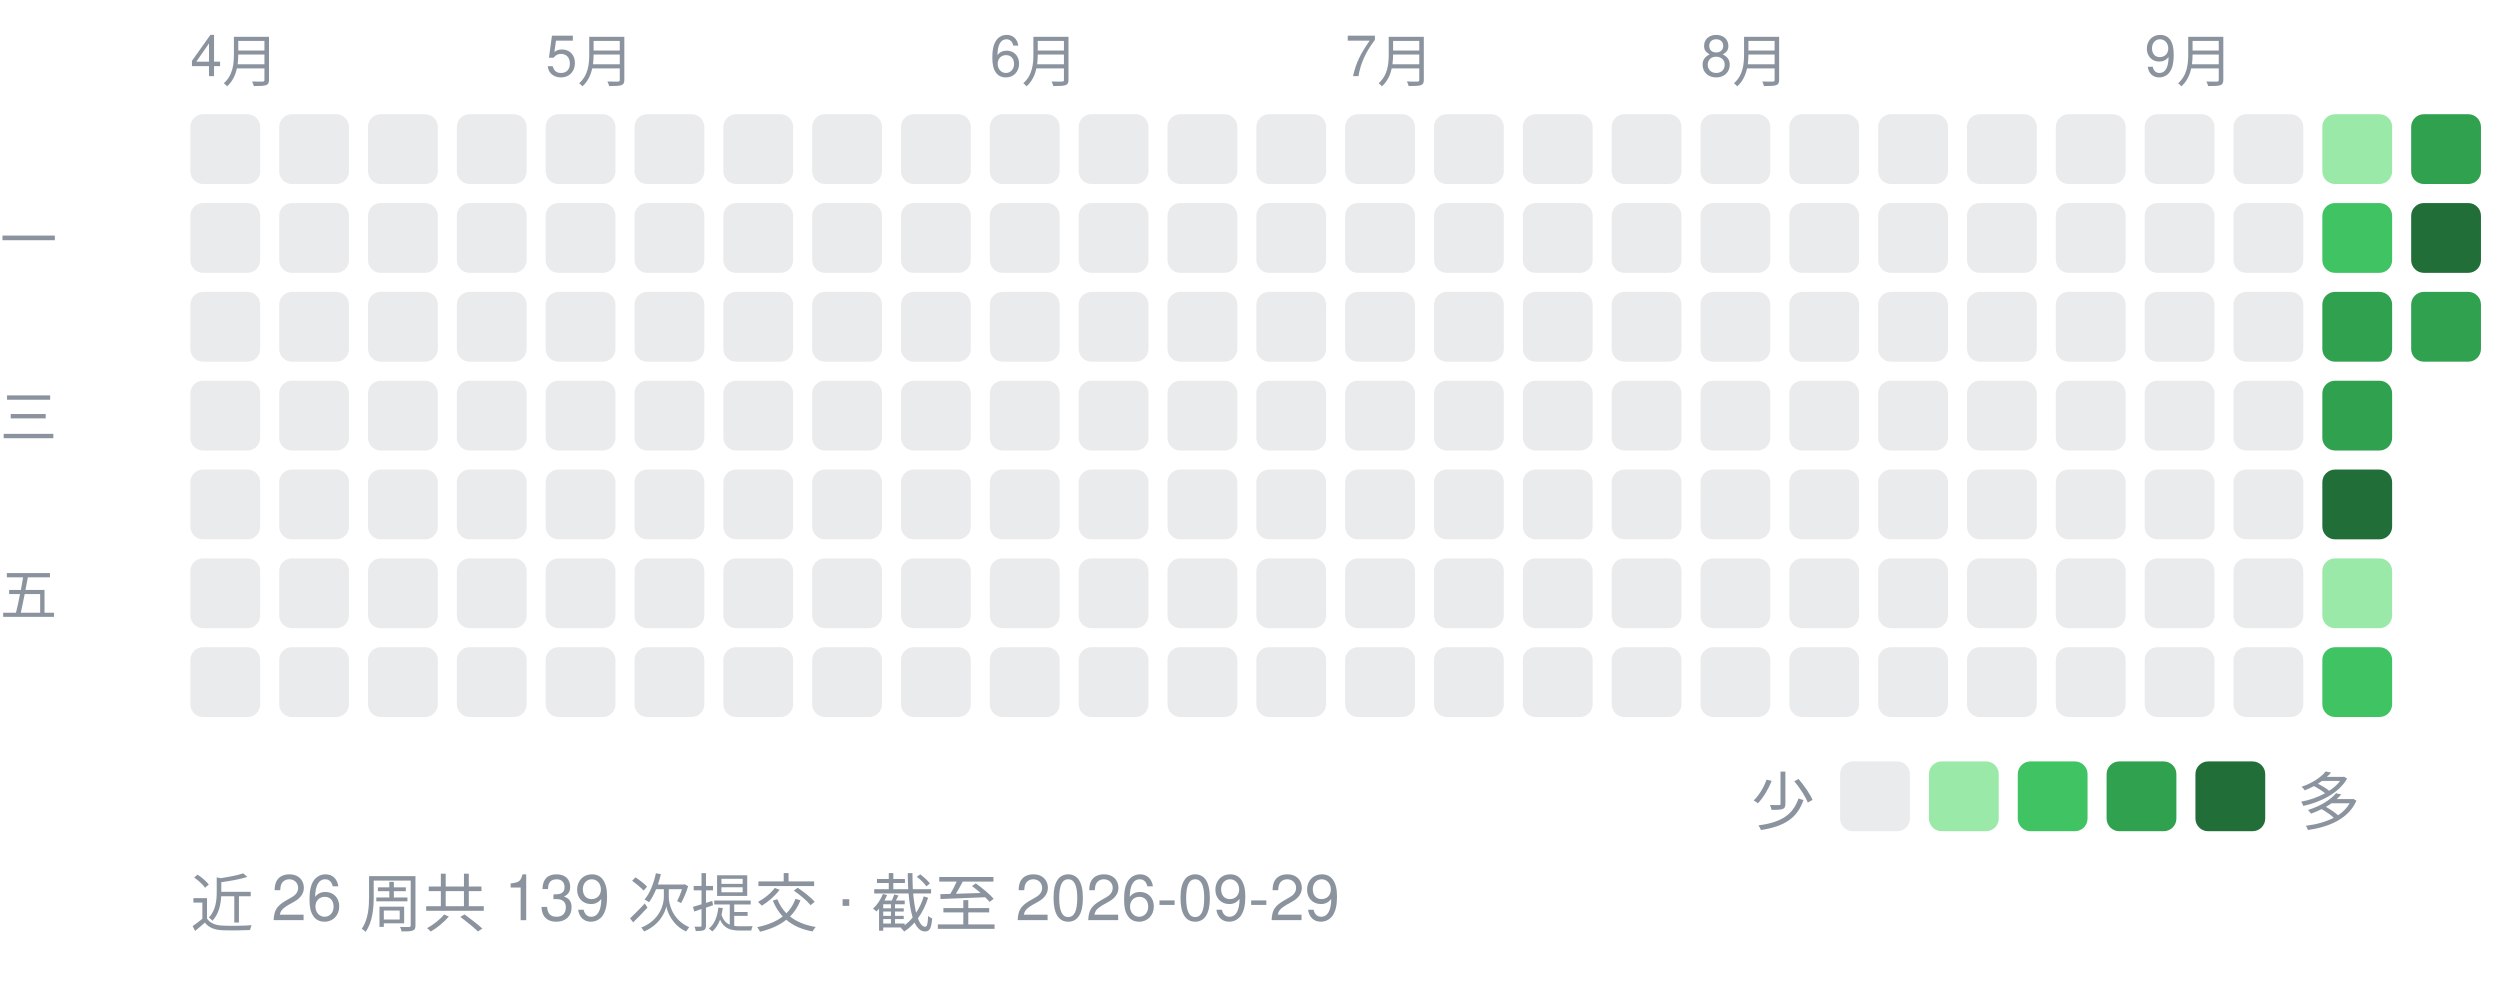
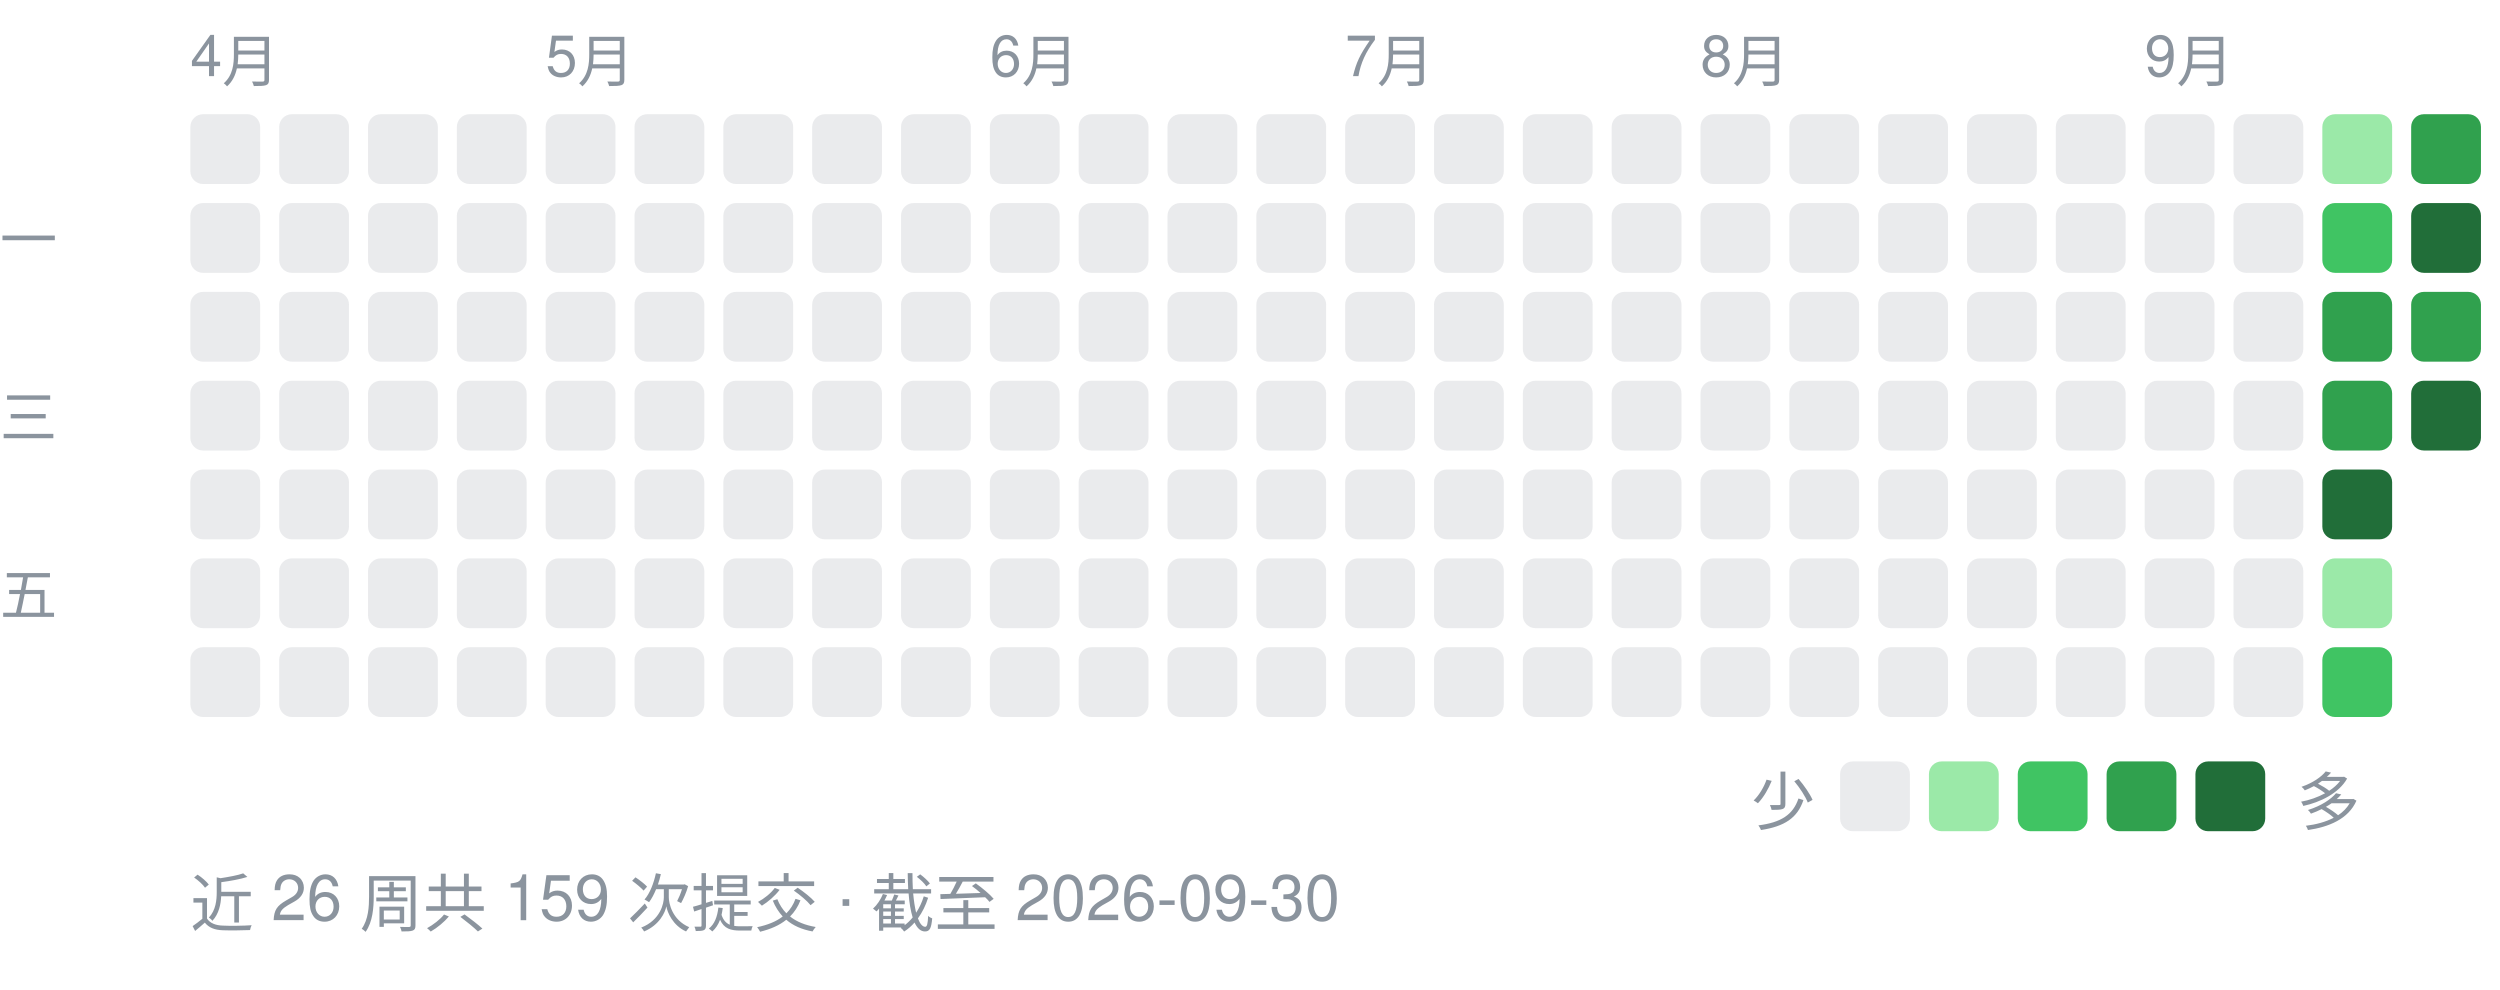
<svg xmlns="http://www.w3.org/2000/svg" width="394" height="156" viewBox="0 0 394 156" role="img">
  <g font-family="-apple-system,BlinkMacSystemFont,Segoe UI,Helvetica,Arial,PingFang SC,sans-serif" font-size="9" fill="#8b949e">
    <text x="30" y="12">4月</text>
    <text x="86" y="12">5月</text>
    <text x="156" y="12">6月</text>
    <text x="212" y="12">7月</text>
    <text x="268" y="12">8月</text>
    <text x="338" y="12">9月</text>
    <text x="0" y="41">一</text>
    <text x="0" y="69">三</text>
    <text x="0" y="97">五</text>
  </g>
  <rect x="30" y="18" width="11" height="11" rx="2" fill="rgba(139,148,158,0.18)" />
  <rect x="30" y="32" width="11" height="11" rx="2" fill="rgba(139,148,158,0.18)" />
  <rect x="30" y="46" width="11" height="11" rx="2" fill="rgba(139,148,158,0.18)" />
  <rect x="30" y="60" width="11" height="11" rx="2" fill="rgba(139,148,158,0.18)" />
  <rect x="30" y="74" width="11" height="11" rx="2" fill="rgba(139,148,158,0.18)" />
  <rect x="30" y="88" width="11" height="11" rx="2" fill="rgba(139,148,158,0.18)" />
  <rect x="30" y="102" width="11" height="11" rx="2" fill="rgba(139,148,158,0.18)" />
  <rect x="44" y="18" width="11" height="11" rx="2" fill="rgba(139,148,158,0.18)" />
  <rect x="44" y="32" width="11" height="11" rx="2" fill="rgba(139,148,158,0.18)" />
  <rect x="44" y="46" width="11" height="11" rx="2" fill="rgba(139,148,158,0.18)" />
  <rect x="44" y="60" width="11" height="11" rx="2" fill="rgba(139,148,158,0.18)" />
  <rect x="44" y="74" width="11" height="11" rx="2" fill="rgba(139,148,158,0.18)" />
  <rect x="44" y="88" width="11" height="11" rx="2" fill="rgba(139,148,158,0.18)" />
  <rect x="44" y="102" width="11" height="11" rx="2" fill="rgba(139,148,158,0.18)" />
  <rect x="58" y="18" width="11" height="11" rx="2" fill="rgba(139,148,158,0.18)" />
  <rect x="58" y="32" width="11" height="11" rx="2" fill="rgba(139,148,158,0.18)" />
  <rect x="58" y="46" width="11" height="11" rx="2" fill="rgba(139,148,158,0.18)" />
  <rect x="58" y="60" width="11" height="11" rx="2" fill="rgba(139,148,158,0.18)" />
  <rect x="58" y="74" width="11" height="11" rx="2" fill="rgba(139,148,158,0.18)" />
  <rect x="58" y="88" width="11" height="11" rx="2" fill="rgba(139,148,158,0.18)" />
  <rect x="58" y="102" width="11" height="11" rx="2" fill="rgba(139,148,158,0.18)" />
  <rect x="72" y="18" width="11" height="11" rx="2" fill="rgba(139,148,158,0.18)" />
  <rect x="72" y="32" width="11" height="11" rx="2" fill="rgba(139,148,158,0.18)" />
  <rect x="72" y="46" width="11" height="11" rx="2" fill="rgba(139,148,158,0.18)" />
  <rect x="72" y="60" width="11" height="11" rx="2" fill="rgba(139,148,158,0.18)" />
  <rect x="72" y="74" width="11" height="11" rx="2" fill="rgba(139,148,158,0.18)" />
  <rect x="72" y="88" width="11" height="11" rx="2" fill="rgba(139,148,158,0.18)" />
  <rect x="72" y="102" width="11" height="11" rx="2" fill="rgba(139,148,158,0.18)" />
  <rect x="86" y="18" width="11" height="11" rx="2" fill="rgba(139,148,158,0.18)" />
  <rect x="86" y="32" width="11" height="11" rx="2" fill="rgba(139,148,158,0.18)" />
  <rect x="86" y="46" width="11" height="11" rx="2" fill="rgba(139,148,158,0.18)" />
  <rect x="86" y="60" width="11" height="11" rx="2" fill="rgba(139,148,158,0.18)" />
  <rect x="86" y="74" width="11" height="11" rx="2" fill="rgba(139,148,158,0.18)" />
  <rect x="86" y="88" width="11" height="11" rx="2" fill="rgba(139,148,158,0.18)" />
  <rect x="86" y="102" width="11" height="11" rx="2" fill="rgba(139,148,158,0.18)" />
  <rect x="100" y="18" width="11" height="11" rx="2" fill="rgba(139,148,158,0.18)" />
  <rect x="100" y="32" width="11" height="11" rx="2" fill="rgba(139,148,158,0.18)" />
  <rect x="100" y="46" width="11" height="11" rx="2" fill="rgba(139,148,158,0.18)" />
  <rect x="100" y="60" width="11" height="11" rx="2" fill="rgba(139,148,158,0.18)" />
  <rect x="100" y="74" width="11" height="11" rx="2" fill="rgba(139,148,158,0.18)" />
  <rect x="100" y="88" width="11" height="11" rx="2" fill="rgba(139,148,158,0.18)" />
  <rect x="100" y="102" width="11" height="11" rx="2" fill="rgba(139,148,158,0.18)" />
  <rect x="114" y="18" width="11" height="11" rx="2" fill="rgba(139,148,158,0.18)" />
  <rect x="114" y="32" width="11" height="11" rx="2" fill="rgba(139,148,158,0.18)" />
  <rect x="114" y="46" width="11" height="11" rx="2" fill="rgba(139,148,158,0.18)" />
  <rect x="114" y="60" width="11" height="11" rx="2" fill="rgba(139,148,158,0.18)" />
  <rect x="114" y="74" width="11" height="11" rx="2" fill="rgba(139,148,158,0.18)" />
  <rect x="114" y="88" width="11" height="11" rx="2" fill="rgba(139,148,158,0.18)" />
  <rect x="114" y="102" width="11" height="11" rx="2" fill="rgba(139,148,158,0.18)" />
  <rect x="128" y="18" width="11" height="11" rx="2" fill="rgba(139,148,158,0.18)" />
  <rect x="128" y="32" width="11" height="11" rx="2" fill="rgba(139,148,158,0.18)" />
  <rect x="128" y="46" width="11" height="11" rx="2" fill="rgba(139,148,158,0.18)" />
  <rect x="128" y="60" width="11" height="11" rx="2" fill="rgba(139,148,158,0.18)" />
  <rect x="128" y="74" width="11" height="11" rx="2" fill="rgba(139,148,158,0.18)" />
  <rect x="128" y="88" width="11" height="11" rx="2" fill="rgba(139,148,158,0.18)" />
  <rect x="128" y="102" width="11" height="11" rx="2" fill="rgba(139,148,158,0.18)" />
  <rect x="142" y="18" width="11" height="11" rx="2" fill="rgba(139,148,158,0.18)" />
  <rect x="142" y="32" width="11" height="11" rx="2" fill="rgba(139,148,158,0.18)" />
  <rect x="142" y="46" width="11" height="11" rx="2" fill="rgba(139,148,158,0.18)" />
  <rect x="142" y="60" width="11" height="11" rx="2" fill="rgba(139,148,158,0.18)" />
  <rect x="142" y="74" width="11" height="11" rx="2" fill="rgba(139,148,158,0.18)" />
  <rect x="142" y="88" width="11" height="11" rx="2" fill="rgba(139,148,158,0.18)" />
  <rect x="142" y="102" width="11" height="11" rx="2" fill="rgba(139,148,158,0.18)" />
  <rect x="156" y="18" width="11" height="11" rx="2" fill="rgba(139,148,158,0.18)" />
  <rect x="156" y="32" width="11" height="11" rx="2" fill="rgba(139,148,158,0.18)" />
  <rect x="156" y="46" width="11" height="11" rx="2" fill="rgba(139,148,158,0.18)" />
  <rect x="156" y="60" width="11" height="11" rx="2" fill="rgba(139,148,158,0.18)" />
  <rect x="156" y="74" width="11" height="11" rx="2" fill="rgba(139,148,158,0.18)" />
  <rect x="156" y="88" width="11" height="11" rx="2" fill="rgba(139,148,158,0.18)" />
  <rect x="156" y="102" width="11" height="11" rx="2" fill="rgba(139,148,158,0.18)" />
  <rect x="170" y="18" width="11" height="11" rx="2" fill="rgba(139,148,158,0.18)" />
  <rect x="170" y="32" width="11" height="11" rx="2" fill="rgba(139,148,158,0.18)" />
  <rect x="170" y="46" width="11" height="11" rx="2" fill="rgba(139,148,158,0.18)" />
  <rect x="170" y="60" width="11" height="11" rx="2" fill="rgba(139,148,158,0.18)" />
  <rect x="170" y="74" width="11" height="11" rx="2" fill="rgba(139,148,158,0.18)" />
  <rect x="170" y="88" width="11" height="11" rx="2" fill="rgba(139,148,158,0.18)" />
  <rect x="170" y="102" width="11" height="11" rx="2" fill="rgba(139,148,158,0.18)" />
  <rect x="184" y="18" width="11" height="11" rx="2" fill="rgba(139,148,158,0.18)" />
  <rect x="184" y="32" width="11" height="11" rx="2" fill="rgba(139,148,158,0.18)" />
  <rect x="184" y="46" width="11" height="11" rx="2" fill="rgba(139,148,158,0.18)" />
  <rect x="184" y="60" width="11" height="11" rx="2" fill="rgba(139,148,158,0.18)" />
  <rect x="184" y="74" width="11" height="11" rx="2" fill="rgba(139,148,158,0.18)" />
  <rect x="184" y="88" width="11" height="11" rx="2" fill="rgba(139,148,158,0.18)" />
  <rect x="184" y="102" width="11" height="11" rx="2" fill="rgba(139,148,158,0.18)" />
  <rect x="198" y="18" width="11" height="11" rx="2" fill="rgba(139,148,158,0.18)" />
  <rect x="198" y="32" width="11" height="11" rx="2" fill="rgba(139,148,158,0.18)" />
  <rect x="198" y="46" width="11" height="11" rx="2" fill="rgba(139,148,158,0.18)" />
  <rect x="198" y="60" width="11" height="11" rx="2" fill="rgba(139,148,158,0.18)" />
  <rect x="198" y="74" width="11" height="11" rx="2" fill="rgba(139,148,158,0.18)" />
  <rect x="198" y="88" width="11" height="11" rx="2" fill="rgba(139,148,158,0.18)" />
  <rect x="198" y="102" width="11" height="11" rx="2" fill="rgba(139,148,158,0.18)" />
  <rect x="212" y="18" width="11" height="11" rx="2" fill="rgba(139,148,158,0.18)" />
  <rect x="212" y="32" width="11" height="11" rx="2" fill="rgba(139,148,158,0.18)" />
  <rect x="212" y="46" width="11" height="11" rx="2" fill="rgba(139,148,158,0.18)" />
  <rect x="212" y="60" width="11" height="11" rx="2" fill="rgba(139,148,158,0.18)" />
  <rect x="212" y="74" width="11" height="11" rx="2" fill="rgba(139,148,158,0.18)" />
  <rect x="212" y="88" width="11" height="11" rx="2" fill="rgba(139,148,158,0.18)" />
  <rect x="212" y="102" width="11" height="11" rx="2" fill="rgba(139,148,158,0.18)" />
  <rect x="226" y="18" width="11" height="11" rx="2" fill="rgba(139,148,158,0.18)" />
  <rect x="226" y="32" width="11" height="11" rx="2" fill="rgba(139,148,158,0.18)" />
  <rect x="226" y="46" width="11" height="11" rx="2" fill="rgba(139,148,158,0.18)" />
  <rect x="226" y="60" width="11" height="11" rx="2" fill="rgba(139,148,158,0.18)" />
  <rect x="226" y="74" width="11" height="11" rx="2" fill="rgba(139,148,158,0.18)" />
  <rect x="226" y="88" width="11" height="11" rx="2" fill="rgba(139,148,158,0.18)" />
  <rect x="226" y="102" width="11" height="11" rx="2" fill="rgba(139,148,158,0.18)" />
  <rect x="240" y="18" width="11" height="11" rx="2" fill="rgba(139,148,158,0.18)" />
  <rect x="240" y="32" width="11" height="11" rx="2" fill="rgba(139,148,158,0.18)" />
  <rect x="240" y="46" width="11" height="11" rx="2" fill="rgba(139,148,158,0.18)" />
  <rect x="240" y="60" width="11" height="11" rx="2" fill="rgba(139,148,158,0.18)" />
  <rect x="240" y="74" width="11" height="11" rx="2" fill="rgba(139,148,158,0.18)" />
  <rect x="240" y="88" width="11" height="11" rx="2" fill="rgba(139,148,158,0.18)" />
  <rect x="240" y="102" width="11" height="11" rx="2" fill="rgba(139,148,158,0.18)" />
  <rect x="254" y="18" width="11" height="11" rx="2" fill="rgba(139,148,158,0.18)" />
  <rect x="254" y="32" width="11" height="11" rx="2" fill="rgba(139,148,158,0.18)" />
  <rect x="254" y="46" width="11" height="11" rx="2" fill="rgba(139,148,158,0.18)" />
  <rect x="254" y="60" width="11" height="11" rx="2" fill="rgba(139,148,158,0.18)" />
  <rect x="254" y="74" width="11" height="11" rx="2" fill="rgba(139,148,158,0.18)" />
  <rect x="254" y="88" width="11" height="11" rx="2" fill="rgba(139,148,158,0.18)" />
  <rect x="254" y="102" width="11" height="11" rx="2" fill="rgba(139,148,158,0.18)" />
  <rect x="268" y="18" width="11" height="11" rx="2" fill="rgba(139,148,158,0.18)" />
  <rect x="268" y="32" width="11" height="11" rx="2" fill="rgba(139,148,158,0.18)" />
  <rect x="268" y="46" width="11" height="11" rx="2" fill="rgba(139,148,158,0.18)" />
  <rect x="268" y="60" width="11" height="11" rx="2" fill="rgba(139,148,158,0.18)" />
  <rect x="268" y="74" width="11" height="11" rx="2" fill="rgba(139,148,158,0.18)" />
  <rect x="268" y="88" width="11" height="11" rx="2" fill="rgba(139,148,158,0.18)" />
  <rect x="268" y="102" width="11" height="11" rx="2" fill="rgba(139,148,158,0.18)" />
  <rect x="282" y="18" width="11" height="11" rx="2" fill="rgba(139,148,158,0.18)" />
  <rect x="282" y="32" width="11" height="11" rx="2" fill="rgba(139,148,158,0.18)" />
  <rect x="282" y="46" width="11" height="11" rx="2" fill="rgba(139,148,158,0.18)" />
  <rect x="282" y="60" width="11" height="11" rx="2" fill="rgba(139,148,158,0.18)" />
  <rect x="282" y="74" width="11" height="11" rx="2" fill="rgba(139,148,158,0.18)" />
  <rect x="282" y="88" width="11" height="11" rx="2" fill="rgba(139,148,158,0.18)" />
  <rect x="282" y="102" width="11" height="11" rx="2" fill="rgba(139,148,158,0.18)" />
  <rect x="296" y="18" width="11" height="11" rx="2" fill="rgba(139,148,158,0.18)" />
  <rect x="296" y="32" width="11" height="11" rx="2" fill="rgba(139,148,158,0.18)" />
  <rect x="296" y="46" width="11" height="11" rx="2" fill="rgba(139,148,158,0.18)" />
  <rect x="296" y="60" width="11" height="11" rx="2" fill="rgba(139,148,158,0.18)" />
  <rect x="296" y="74" width="11" height="11" rx="2" fill="rgba(139,148,158,0.18)" />
  <rect x="296" y="88" width="11" height="11" rx="2" fill="rgba(139,148,158,0.18)" />
  <rect x="296" y="102" width="11" height="11" rx="2" fill="rgba(139,148,158,0.18)" />
  <rect x="310" y="18" width="11" height="11" rx="2" fill="rgba(139,148,158,0.18)" />
  <rect x="310" y="32" width="11" height="11" rx="2" fill="rgba(139,148,158,0.18)" />
  <rect x="310" y="46" width="11" height="11" rx="2" fill="rgba(139,148,158,0.18)" />
  <rect x="310" y="60" width="11" height="11" rx="2" fill="rgba(139,148,158,0.18)" />
  <rect x="310" y="74" width="11" height="11" rx="2" fill="rgba(139,148,158,0.18)" />
  <rect x="310" y="88" width="11" height="11" rx="2" fill="rgba(139,148,158,0.18)" />
  <rect x="310" y="102" width="11" height="11" rx="2" fill="rgba(139,148,158,0.18)" />
  <rect x="324" y="18" width="11" height="11" rx="2" fill="rgba(139,148,158,0.18)" />
  <rect x="324" y="32" width="11" height="11" rx="2" fill="rgba(139,148,158,0.18)" />
  <rect x="324" y="46" width="11" height="11" rx="2" fill="rgba(139,148,158,0.18)" />
  <rect x="324" y="60" width="11" height="11" rx="2" fill="rgba(139,148,158,0.18)" />
  <rect x="324" y="74" width="11" height="11" rx="2" fill="rgba(139,148,158,0.18)" />
  <rect x="324" y="88" width="11" height="11" rx="2" fill="rgba(139,148,158,0.18)" />
  <rect x="324" y="102" width="11" height="11" rx="2" fill="rgba(139,148,158,0.18)" />
  <rect x="338" y="18" width="11" height="11" rx="2" fill="rgba(139,148,158,0.18)" />
  <rect x="338" y="32" width="11" height="11" rx="2" fill="rgba(139,148,158,0.18)" />
  <rect x="338" y="46" width="11" height="11" rx="2" fill="rgba(139,148,158,0.18)" />
  <rect x="338" y="60" width="11" height="11" rx="2" fill="rgba(139,148,158,0.18)" />
  <rect x="338" y="74" width="11" height="11" rx="2" fill="rgba(139,148,158,0.18)" />
  <rect x="338" y="88" width="11" height="11" rx="2" fill="rgba(139,148,158,0.18)" />
  <rect x="338" y="102" width="11" height="11" rx="2" fill="rgba(139,148,158,0.18)" />
  <rect x="352" y="18" width="11" height="11" rx="2" fill="rgba(139,148,158,0.18)" />
  <rect x="352" y="32" width="11" height="11" rx="2" fill="rgba(139,148,158,0.18)" />
  <rect x="352" y="46" width="11" height="11" rx="2" fill="rgba(139,148,158,0.18)" />
  <rect x="352" y="60" width="11" height="11" rx="2" fill="rgba(139,148,158,0.18)" />
  <rect x="352" y="74" width="11" height="11" rx="2" fill="rgba(139,148,158,0.18)" />
  <rect x="352" y="88" width="11" height="11" rx="2" fill="rgba(139,148,158,0.18)" />
  <rect x="352" y="102" width="11" height="11" rx="2" fill="rgba(139,148,158,0.18)" />
  <rect x="366" y="18" width="11" height="11" rx="2" fill="#9be9a8" />
  <rect x="366" y="32" width="11" height="11" rx="2" fill="#40c463" />
  <rect x="366" y="46" width="11" height="11" rx="2" fill="#30a14e" />
  <rect x="366" y="60" width="11" height="11" rx="2" fill="#30a14e" />
  <rect x="366" y="74" width="11" height="11" rx="2" fill="#216e39" />
  <rect x="366" y="88" width="11" height="11" rx="2" fill="#9be9a8" />
  <rect x="366" y="102" width="11" height="11" rx="2" fill="#40c463" />
  <rect x="380" y="18" width="11" height="11" rx="2" fill="#30a14e" />
  <rect x="380" y="32" width="11" height="11" rx="2" fill="#216e39" />
  <rect x="380" y="46" width="11" height="11" rx="2" fill="#30a14e" />
+   <rect x="380" y="60" width="11" height="11" rx="2" fill="#216e39" />
  <g font-family="-apple-system,BlinkMacSystemFont,Segoe UI,Helvetica,Arial,PingFang SC,sans-serif" font-size="10" fill="#8b949e">
-     <text x="30" y="146">近 26 周共 139 次提交 · 截至 2026-09-29</text>
+     <text x="30" y="146">近 26 周共 159 次提交 · 截至 2026-09-30</text>
    <text x="286" y="130" text-anchor="end">少</text>
    <rect x="290" y="120" width="11" height="11" rx="2" fill="rgba(139,148,158,0.18)" />
    <rect x="304" y="120" width="11" height="11" rx="2" fill="#9be9a8" />
    <rect x="318" y="120" width="11" height="11" rx="2" fill="#40c463" />
    <rect x="332" y="120" width="11" height="11" rx="2" fill="#30a14e" />
    <rect x="346" y="120" width="11" height="11" rx="2" fill="#216e39" />
    <text x="362" y="130">多</text>
  </g>
</svg>
